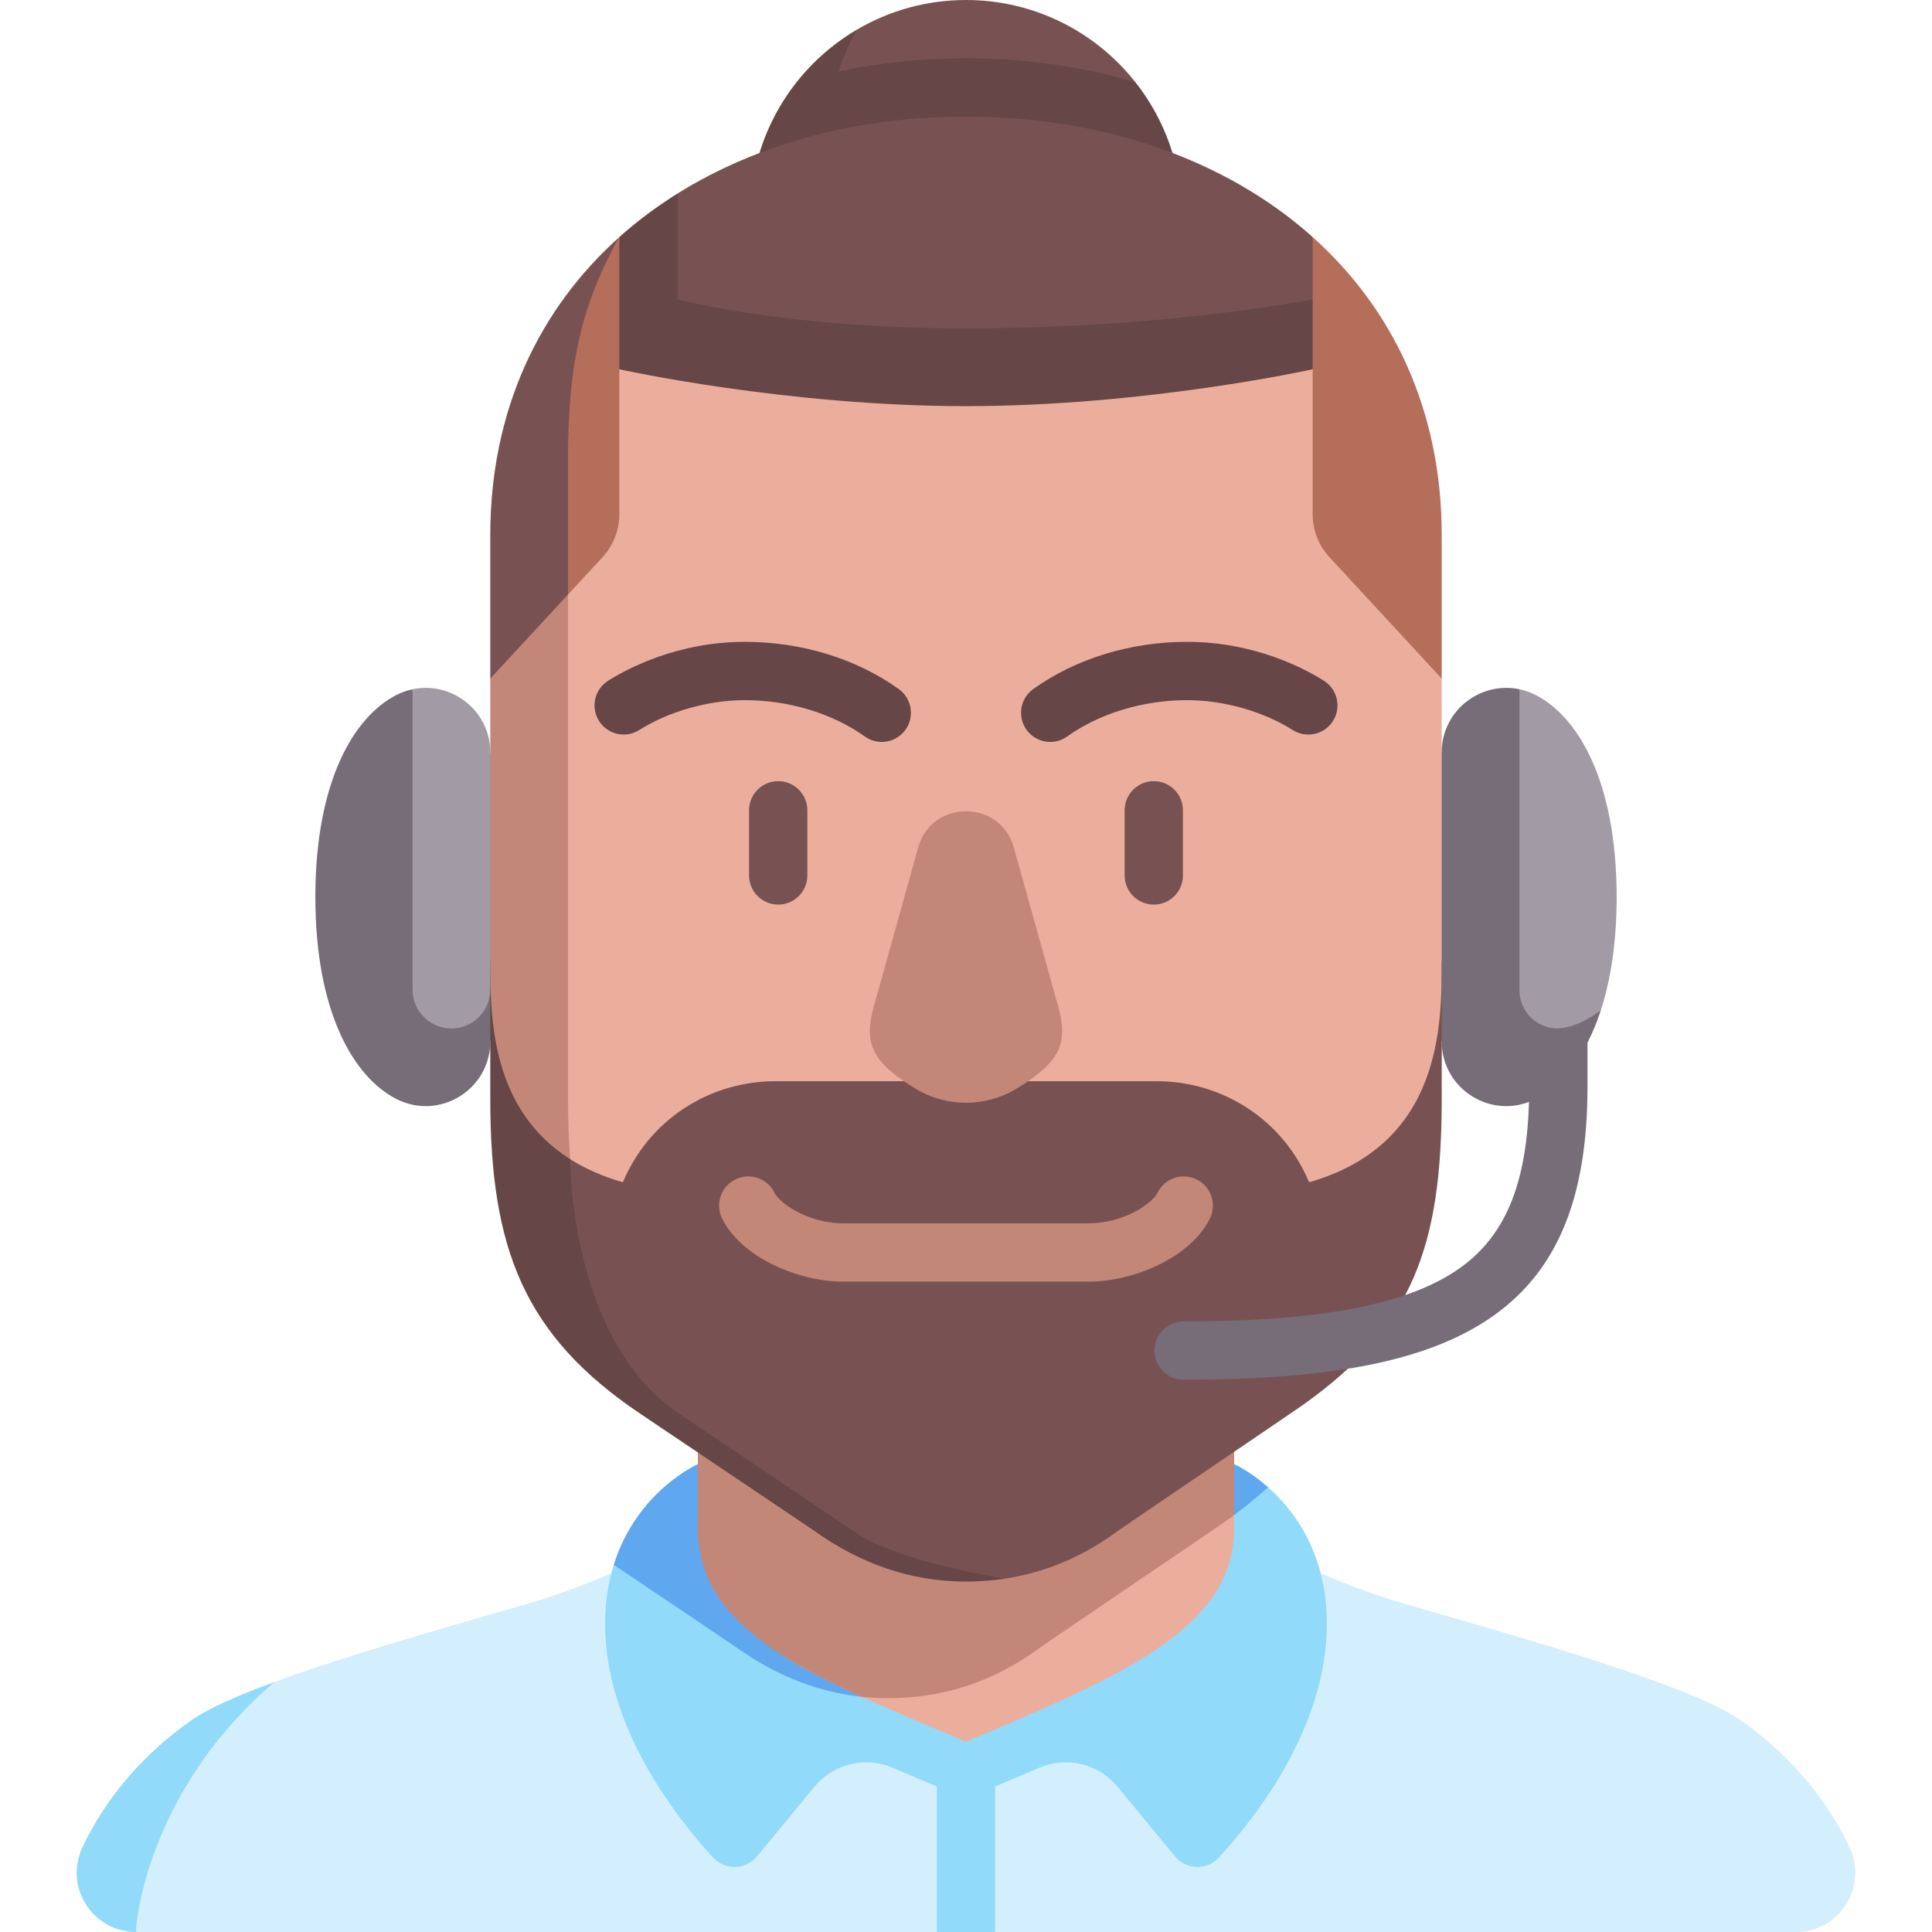
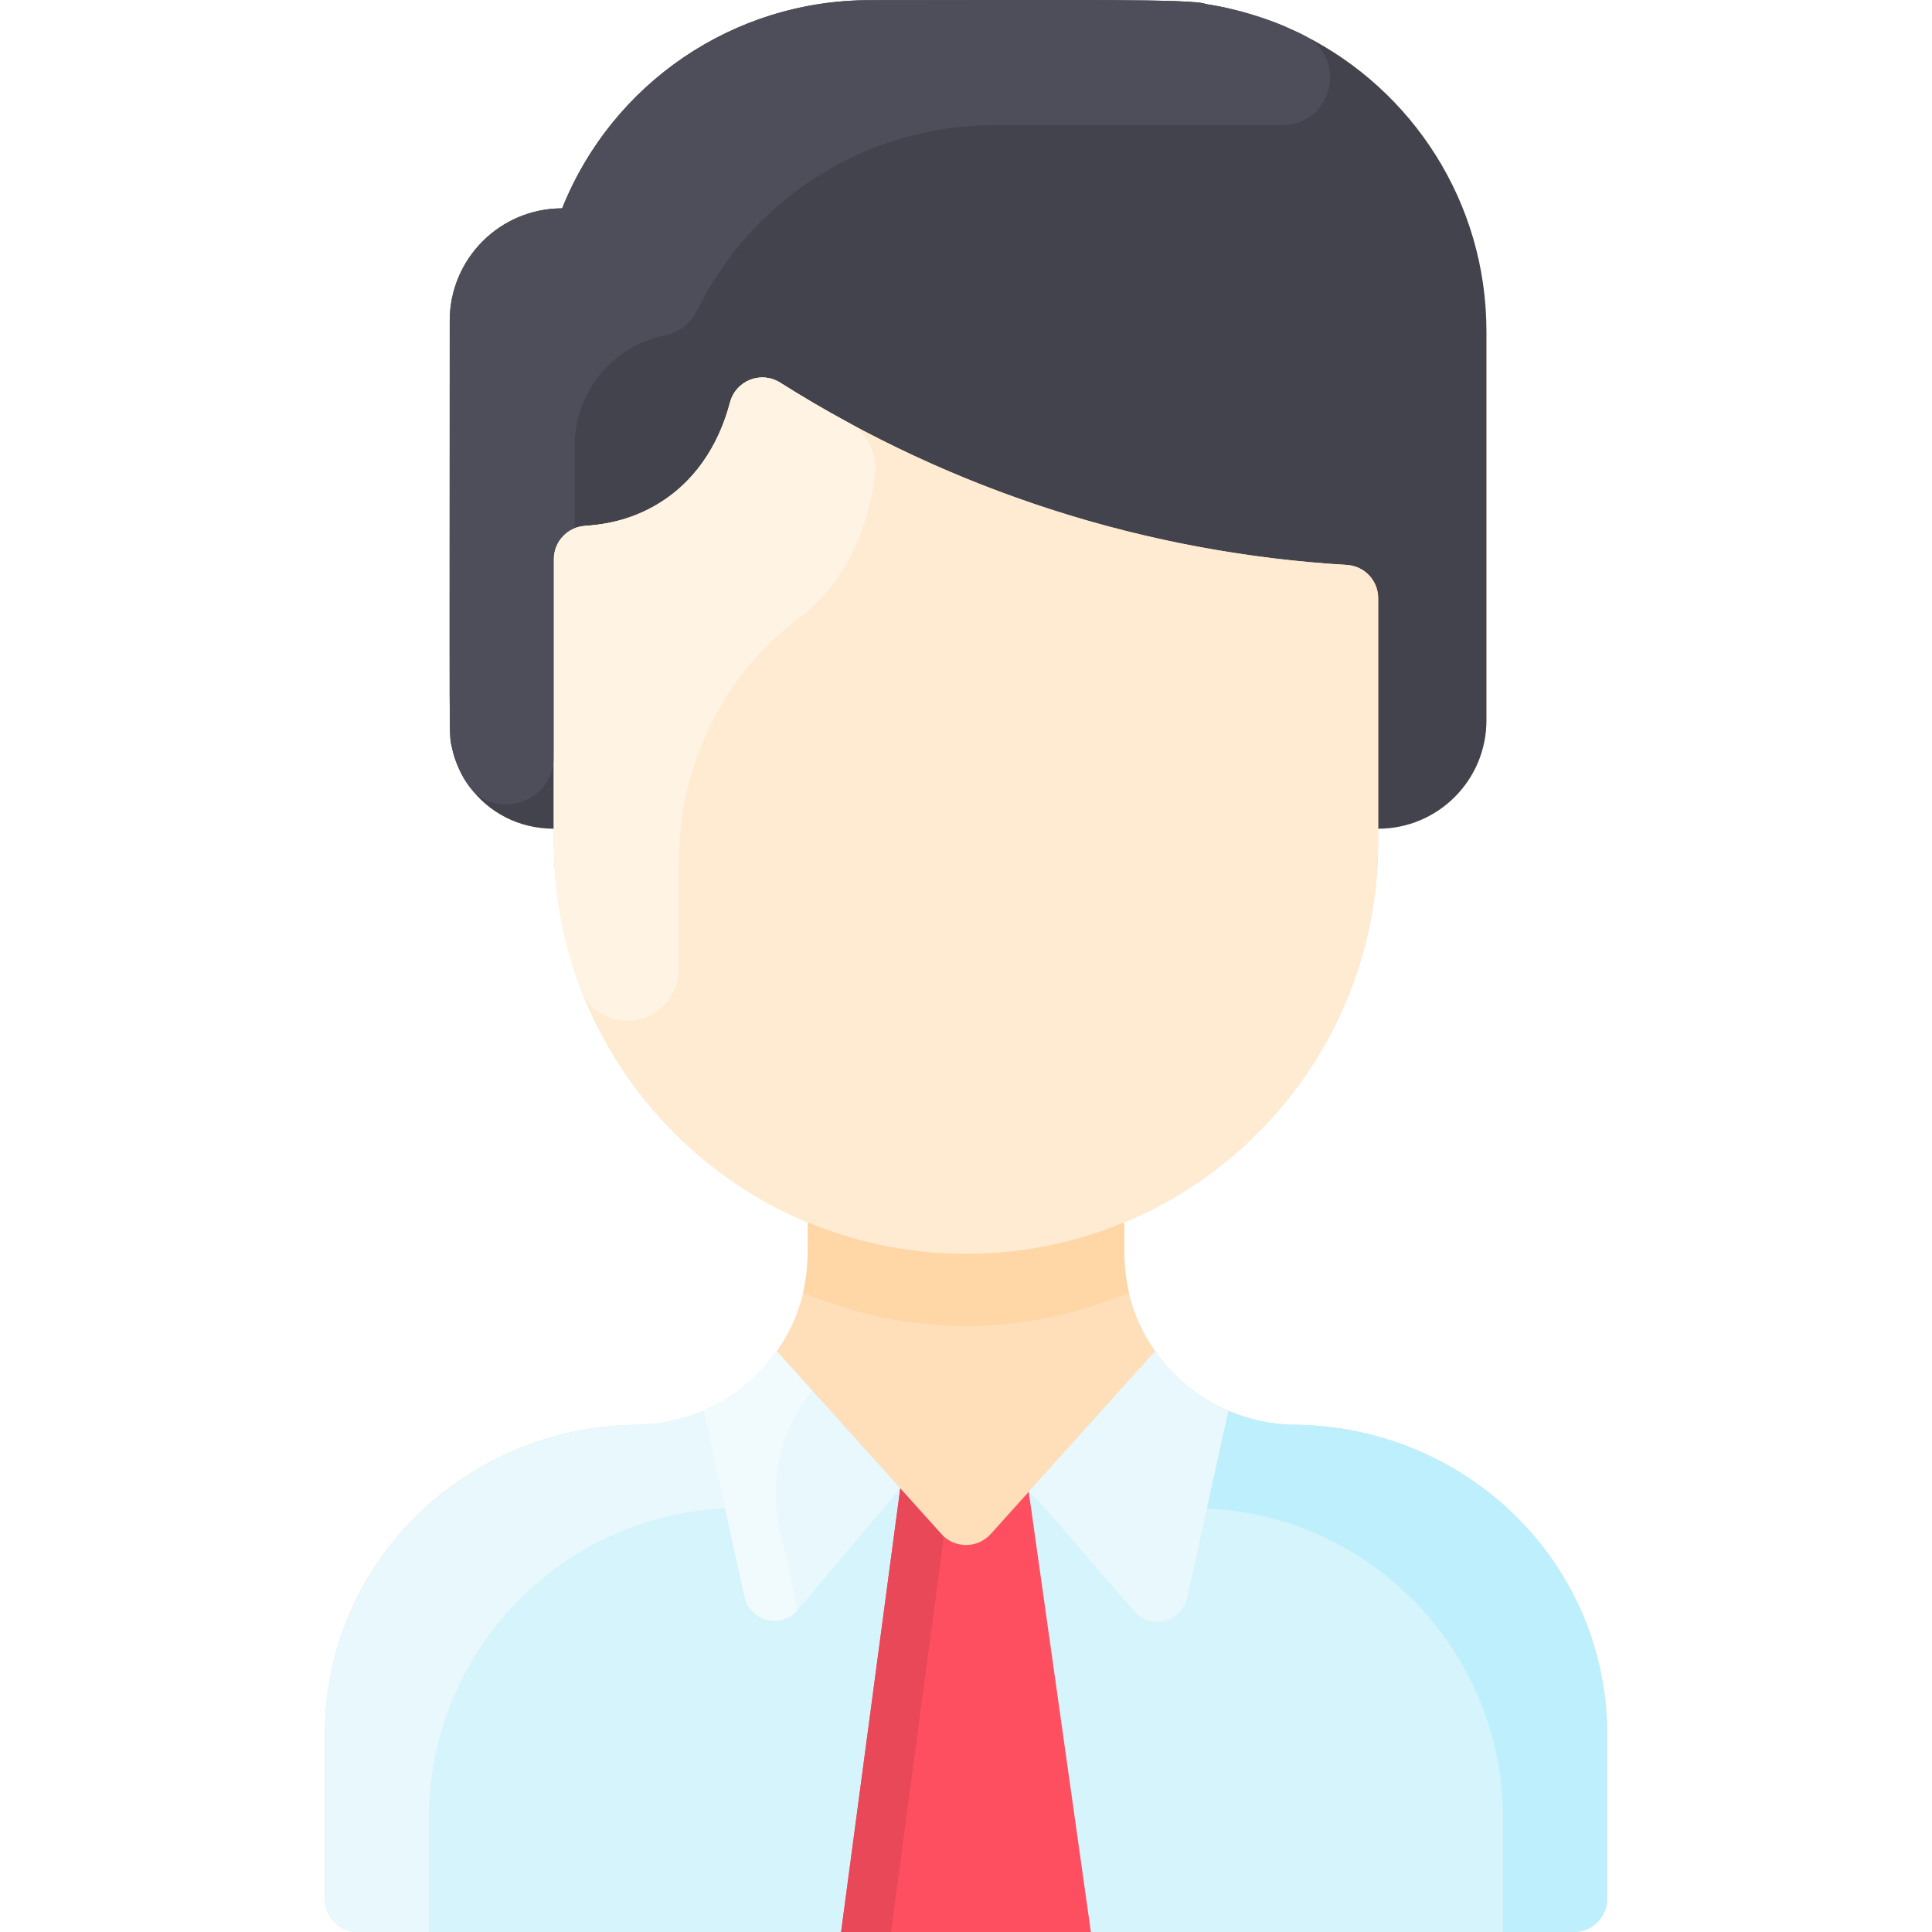
- <svg xmlns="http://www.w3.org/2000/svg" id="Capa_1" enable-background="new 0 0 497 497" height="512" viewBox="0 0 497 497" width="512">
-   <g>
-     <path d="m447.757 442.519c-12.877-9.026-54.944-20.853-85.819-29.763-25.929-7.482-44.454-19.606-44.454-19.606h-137.968s-18.525 12.124-44.454 19.606c-20.456 5.903-45.817 13.086-64.354 19.887-31 26.188-35.708 52.551-35.708 64.357h206l7.5-10 7.5 10h206c11.225 0 18.592-11.697 13.774-21.836-4.881-10.27-13.395-22.396-28.017-32.645z" fill="#d3effd" />
-     <g fill="#91dafa">
-       <path d="m70.708 432.643c-9.442 3.464-17.12 6.83-21.465 9.876-14.622 10.249-23.136 22.375-28.017 32.645-4.818 10.139 2.549 21.836 13.774 21.836 0-5.297 4.708-38.169 35.708-64.357z" />
-       <path d="m241 497v-70.944c0-4.142 3.358-7.5 7.5-7.5s7.5 3.358 7.5 7.5v70.944z" />
-       <path d="m326.196 382.578-168.308 19.962c-1.372 4.404-2.219 9.455-2.219 15.223 0 26.385 18.081 49.553 27.802 60.101 3.075 3.337 8.395 3.166 11.281-.334l14.744-17.886c4.874-5.91 13.055-7.91 20.106-4.917l18.898 8.022 18.898-8.022c7.052-2.993 15.233-.992 20.106 4.917l14.744 17.886c2.886 3.501 8.206 3.671 11.281.334 9.72-10.549 27.802-33.717 27.802-60.101 0-18.096-8.323-29.159-15.135-35.185z" />
-     </g>
-     <path d="m179.516 376.644s-15.711 6.912-21.628 25.896c12.978 8.725 30.913 20.789 31.984 21.546 11.221 7.93 24.069 12.768 38.628 12.768 14.618 0 27.491-4.559 38.628-12.717 2.074-1.519 44.78-30.423 47.668-32.456 4.259-2.998 8.036-6.017 11.4-9.103-4.718-4.174-8.711-5.934-8.711-5.934z" fill="#5fa7ee" />
-     <path d="m201.341 425.866c12.297 7.783 28.84 14.413 47.159 22.19 38.364-16.287 68.984-28.608 68.984-54.906 0-1.102 0-3.412 0-3.412z" fill="#ebae9d" />
-     <path d="m267.128 424.137c2.074-1.52 44.78-30.423 47.668-32.456.918-.646 1.813-1.293 2.688-1.942 0-18.032 0-43.094 0-43.094l-137.969-.163v46.669.006c.003 20.543 17.252 32 42.075 43.323 2.259.245 4.561.374 6.909.374 14.619 0 27.491-4.559 38.629-12.717z" fill="#c38778" />
-     <path d="m248.5 0c-10.191 0-19.733 2.759-27.942 7.552-1.989 3.405-7.636 7.035-8.871 10.852l80.389 2.739c-10.166-12.872-25.9-21.143-43.576-21.143z" fill="#785252" />
-     <path d="m215.687 18.404c1.236-3.817 2.882-7.447 4.871-10.852-16.486 9.626-27.57 27.493-27.57 47.96 0 30.659 24.854 55.512 55.512 55.512s55.512-24.854 55.512-55.512c0-12.983-4.469-24.915-11.937-34.37-13.539-4.026-28.221-6.142-43.575-6.142-11.371 0-22.369 1.17-32.813 3.404z" fill="#664646" />
-     <path d="m160.236 334.137h176.528c34.112-9.806 34.112-49.588 34.112-66.209l10-34.667-10-39.694v-19l-33.199-79.568h-178.354l-13.199 22.664s-20 138.294-20 150.265c0 2.035 22.71 62.931 34.112 66.209z" fill="#ebae9d" />
-     <path d="m146.124 117.662-20 56.905v19l-10 41.357 10 33.004c0 14.042 7.201 30.279 20.57 30.279-.388-4.872-.57-10.02-.57-15.506 0-11.972 0-165.039 0-165.039z" fill="#c38778" />
-     <path d="m126.124 247.251-10-12.328 10 33.004v14.773c0 38.428 8.601 60.794 38.542 80.951 2.293 1.544 43.565 29.274 45.206 30.434 11.221 7.93 24.069 12.768 38.628 12.768 3.481 0 6.86-.266 10.144-.771-10.574-1.652-20.155-5.908-28.771-11.998-1.642-1.16-42.913-28.89-45.206-30.434-25.667-17.279-35.644-36.192-37.972-65.445-20.569-12.996-20.571-36.912-20.571-50.954z" fill="#664646" />
-     <path d="m370.876 247.251c0 16.621 0 47.079-34.112 56.885-6.726-16.103-22.287-26-39.193-26h-98.141c-16.906 0-32.468 9.897-39.193 26-5.295-1.522-9.765-3.543-13.541-5.933 0 0-.385 46.358 27.97 65.448 2.293 1.544 43.565 29.274 45.206 30.434 8.617 6.09 28.198 10.345 38.771 11.998 10.504-1.613 19.999-5.731 28.484-11.947 2.074-1.52 44.78-30.423 47.668-32.456 28.823-20.289 36.08-41.452 36.08-78.98 0-.976 0-12.602 0-14.773l10-34.667z" fill="#785252" />
-     <path d="m272.227 258.962-11.417-40.924c-3.476-12.46-21.142-12.46-24.619 0l-11.417 40.924c-2.601 9.324-.603 14.195 10.672 21.057 8.02 4.881 18.089 4.881 26.11 0 11.274-6.861 13.272-11.732 10.671-21.057z" fill="#c38778" />
-     <path d="m337.677 60.984-10 22.689 10 11.325v37.267c0 4.112 1.551 8.073 4.342 11.093l28.856 31.208s0-25.193 0-36.905c.001-32.168-12.614-58.245-33.198-76.677z" fill="#b46e5a" />
-     <path d="m159.323 60.984c-9.46 16.745-13.199 12.187-13.199 36.678v55.275l8.857-9.579c2.792-3.019 4.342-6.98 4.342-11.093v-37.266l10-11.325z" fill="#b46e5a" />
-     <path d="m159.323 60.985c-20.583 18.432-33.199 44.509-33.199 76.677v36.905l20-21.63c0-17.986 0-31.616 0-35.275 0-24.491 3.739-39.932 13.199-56.677z" fill="#785252" />
-     <path d="m248.5 30c-27.893 0-53.597 6.926-74.177 19.764l-10 37.234s37.762 7.479 84.177 7.479c60.074 0 89.177-17.443 89.177-17.443v-16.05c-22.321-19.988-54.015-30.984-89.177-30.984z" fill="#785252" />
-     <path d="m174.323 76.999v-27.235c-5.364 3.346-10.385 7.088-15 11.22v34.014s42.762 9.479 89.177 9.479 89.177-9.479 89.177-9.479v-17.963c-17.497 3.094-49.193 7.443-89.177 7.443-46.416 0-74.177-7.479-74.177-7.479z" fill="#664646" />
-     <path d="m304.474 354.93c-4.143 0-7.5-3.357-7.5-7.5s3.357-7.5 7.5-7.5c35.442 0 58.076-4.396 71.23-13.836 12.222-8.771 17.672-23.135 17.672-46.576 0-4.143 15-27.468 15-27.468s0 23.325 0 27.468c0 28.377-7.603 47.049-23.927 58.764-16.045 11.513-40.711 16.648-79.975 16.648z" fill="#766d78" />
-     <path d="m280.053 329.695h-63.105c-11.382 0-26.157-6.072-31.183-16.233-1.836-3.713-.315-8.212 3.397-10.048 3.718-1.836 8.212-.313 10.048 3.397 1.36 2.752 8.651 7.884 17.737 7.884h63.105c9.086 0 16.377-5.132 17.737-7.884 1.835-3.712 6.332-5.234 10.048-3.397 3.713 1.836 5.233 6.335 3.397 10.048-5.024 10.161-19.799 16.233-31.181 16.233z" fill="#c38778" />
-     <path d="m226.831 190.86c-1.512 0-3.037-.456-4.36-1.402-8.294-5.938-19.538-9.345-30.85-9.345-9.407 0-19.565 2.873-27.173 7.687-3.5 2.213-8.133 1.172-10.348-2.328s-1.173-8.133 2.328-10.348c4.757-3.01 17.71-10.011 35.192-10.011 14.583 0 28.641 4.314 39.582 12.147 3.368 2.412 4.144 7.097 1.732 10.465-1.463 2.046-3.766 3.135-6.103 3.135z" fill="#664646" />
-     <path d="m270.169 190.86c-2.337 0-4.64-1.09-6.104-3.135-2.411-3.368-1.636-8.053 1.732-10.465 10.941-7.833 24.999-12.147 39.582-12.147 17.482 0 30.436 7.001 35.192 10.011 3.501 2.215 4.543 6.848 2.328 10.348-2.214 3.501-6.847 4.542-10.348 2.328-7.607-4.813-17.766-7.687-27.173-7.687-11.312 0-22.556 3.406-30.85 9.345-1.321.946-2.847 1.402-4.359 1.402z" fill="#664646" />
-     <path d="m200.191 232.705c-4.143 0-7.5-3.357-7.5-7.5v-16.757c0-4.143 3.357-7.5 7.5-7.5s7.5 3.357 7.5 7.5v16.757c0 4.143-3.357 7.5-7.5 7.5z" fill="#785252" />
-     <path d="m296.809 232.705c-4.143 0-7.5-3.357-7.5-7.5v-16.757c0-4.143 3.357-7.5 7.5-7.5s7.5 3.357 7.5 7.5v16.757c0 4.143-3.358 7.5-7.5 7.5z" fill="#785252" />
-     <path d="m106.124 177.307-10 77.259c0 5.523 14.477 20 20 20s10-14.477 10-20v-60.999c0-10.87-10.07-18.378-20-16.26z" fill="#a29aa5" />
-     <path d="m116.124 264.566c-5.523 0-10-4.477-10-10v-77.259c-1.38.294-2.758.771-4.106 1.454-11.042 5.598-20.894 22.365-20.894 51.986s9.852 46.388 20.894 51.986 24.106-2.426 24.106-14.806v-13.362c0 5.523-4.477 10.001-10 10.001z" fill="#766d78" />
-     <path d="m394.982 178.761c-1.348-.683-2.725-1.16-4.106-1.454l-10 77.463c0 5.401 14.378 19.779 19.779 19.779 3.127 0 7.814-11.891 11.207-14.834 2.5-7.757 4.014-17.373 4.014-28.967 0-29.622-9.852-46.389-20.894-51.987z" fill="#a29aa5" />
-     <path d="m390.876 254.77v-77.463c-9.931-2.117-20 5.391-20 16.26v74.361c0 12.38 13.063 20.404 24.106 14.806 6.72-3.407 12.995-10.959 16.881-23.019-3.393 2.943-8.08 4.834-11.207 4.834-5.401 0-9.78-4.379-9.78-9.779z" fill="#766d78" />
-   </g>
+ <svg xmlns="http://www.w3.org/2000/svg" id="Layer_1" enable-background="new 0 0 464.046 464.046" height="512" viewBox="0 0 464.046 464.046" width="512">
+   <path d="m386.023 416.566v39.48c0 4.42-3.58 8-8 8h-292c-4.42 0-8-3.58-8-8v-39.48c0-41.24 33.74-73.95 74.98-74.35 13.637-.145 25.994-6.858 33.57-17.67 8.282-11.832 7.45-22.489 7.45-30.5l.15-.37c-35.9-14.86-61.15-50.23-61.15-91.5 0 0 0-1.13 0-3.13-8.458 0-15.693-3.936-20.22-10.06 0-.01-.01-.01-.01-.02-2.698-3.409-4.77-8.841-4.77-14.46v-97.46c0-14.91 12.09-27 27-27 12.06-30.132 41.24-50 73.85-50 47.586 0 78.169-.356 80.72.92.6.091 6.115 1.073 6.55 1.29 7.91 1.818 16.661 5.851 17.06 6.25 25.99 13.08 43.82 40 43.82 71.08v93.46c0 14.36-11.64 26-26 26v3.13c0 41.27-25.25 76.64-61.15 91.5l.15.37c0 7.782-.899 18.573 7.45 30.5 7.555 10.783 19.895 17.525 33.57 17.67 41.24.4 74.98 33.11 74.98 74.35z" fill="#ffdfba" />
+   <path d="m357.023 79.586v93.46c0 14.36-11.64 26-26 26v-55.37c0-4.23-3.29-7.73-7.51-7.98-46.889-2.796-93.839-17.062-136.12-43.78-4.6-2.91-10.65-.51-12.05 4.75-2.09 7.91-6.79 18.04-17.32 24.38-9.685 5.83-17.182 4.678-20 5.84-2.95 1.18-5 4.06-5 7.4v64.76c-8.458 0-15.693-3.936-20.22-10.06 0-.01-.01-.01-.01-.02-1.793-2.265-3.582-5.989-4.32-9.8-.643-3.27-.45 4.109-.45-102.12 0-14.91 12.09-27 27-27 11.998-29.977 41.092-50 73.85-50 47.586 0 78.169-.356 80.72.92 7.759 1.176 15.407 3.62 21.51 6.52.119.059 2.022.942 2.1 1.02 25.99 13.08 43.82 40 43.82 71.08z" fill="#42434d" />
+   <path d="m386.023 416.566v39.48c0 4.42-3.58 8-8 8h-292c-4.42 0-8-3.58-8-8v-39.48c0-41.24 33.74-73.95 74.98-74.35 13.637-.145 25.994-6.858 33.57-17.67 34.762 38.63 26.765 29.742 39.5 43.9 3.18 3.53 8.72 3.53 11.9 0 11.419-12.696 2.097-2.336 39.5-43.9 7.555 10.783 19.895 17.525 33.57 17.67 41.24.4 74.98 33.11 74.98 74.35z" fill="#d6f4fc" />
+   <path d="m295.103 338.876c-.124.264-9.994 45.164-9.931 44.878-1.302 5.907-8.778 7.809-12.745 3.242-26.257-30.236-22.675-26.293-25.334-28.691l30.38-33.76c4.4 6.281 10.5 11.271 17.63 14.331z" fill="#e8f8fc" />
+   <path d="m186.573 324.546 29.66 32.96-24.603 29.155c-3.932 4.66-11.5 2.792-12.812-3.163-.063-.285-9.75-44.359-9.875-44.623 7.13-3.059 13.23-8.049 17.63-14.329z" fill="#e8f8fc" />
+   <path d="m331.023 202.176c0 54.696-44.348 99-99 99-54.65 0-99-44.302-99-99 0-1.601 0-69.803 0-67.886 0-4.254 3.325-7.744 7.572-7.986 16.201-.923 29.841-11.072 34.752-29.641 1.391-5.26 7.446-7.656 12.046-4.75 40.919 25.849 87.541 40.883 136.12 43.782 4.223.252 7.51 3.752 7.51 7.983z" fill="#ffebd2" />
+   <path d="m307.913 30.046h-69.04c-30.55 0-58.23 17.48-71.48 44.66-1.51 3.1-4.43 5.2-7.81 5.89-12.3 2.52-21.56 13.4-21.56 26.45v19.84c-2.95 1.18-5 4.06-5 7.4v47.49c0 11.235-14.644 15.641-20.68 6.58-1.374-1.83-3.132-5.592-3.67-8.28-.903-3.881-.65 3.629-.65-103.03 0-14.91 12.09-27 27-27 12.109-30.253 41.387-50 73.85-50 47.265 0 78.165-.358 80.72.92 9.593 1.454 18.394 4.987 19.68 5.7.314.132 3.781 1.691 3.93 1.84 10.77 5.44 6.8 21.6-5.29 21.54z" fill="#4d4e59" />
+   <path d="m271.153 310.466c-24.637 10.313-51.712 11.113-78.26 0 1.356-5.626 1.13-9.27 1.13-16.42l.15-.37c24.082 9.996 51.571 10.016 75.7 0l.15.37c0 7.153-.226 10.796 1.13 16.42z" fill="#ffd6a6" />
+   <path d="m174.143 362.296c-39.58 1.8-71.12 34.47-71.12 74.49v27.26h-17c-4.418 0-8-3.582-8-8v-39.418c0-41.254 33.753-73.989 75.006-74.414 5.641-.058 11.02-1.242 15.914-3.338.125.264 5.137 23.135 5.2 23.42z" fill="#e8f8fc" />
+   <path d="m289.903 362.296c39.58 1.8 71.12 34.47 71.12 74.49v27.26h17c4.418 0 8-3.582 8-8v-39.418c0-41.254-33.753-73.989-75.006-74.414-5.641-.058-11.02-1.242-15.914-3.338-.124.264-5.137 23.135-5.2 23.42z" fill="#bdeffc" />
+   <path d="m187.203 366.546c1.49 6.77 3.08 13.98 4.43 20.11-3.932 4.661-11.5 2.799-12.812-3.157-3.845-17.462-9.794-44.445-9.878-44.623 7.13-3.06 13.23-8.05 17.63-14.33l8.54 9.5c-7.34 9.14-10.45 20.99-7.91 32.5z" fill="#f1fafc" />
+   <path d="m210.186 113.928c-1.758 14.173-7.974 26.888-18.342 34.593-18.46 13.721-28.822 35.796-28.822 58.797v24.857c0 14.828-18.874 17.518-23.567 5.176-4.157-10.931-6.433-22.788-6.433-35.176v-67.886c0-4.254 3.325-7.744 7.572-7.986 16.246-.926 29.854-11.114 34.753-29.643 1.39-5.256 7.436-7.657 12.033-4.754 5.056 3.194 10.557 6.446 16.499 9.662 4.459 2.416 6.931 7.329 6.307 12.36z" fill="#fff3e4" />
+   <path d="m247.093 358.306 14.93 105.74h-60l14.21-106.54 9.844 10.935c3.178 3.53 8.713 3.53 11.891 0z" fill="#fe4f60" />
+   <path d="m226.683 369.116-12.66 94.93h-12l14.21-106.54z" fill="#e84857" />
</svg>
